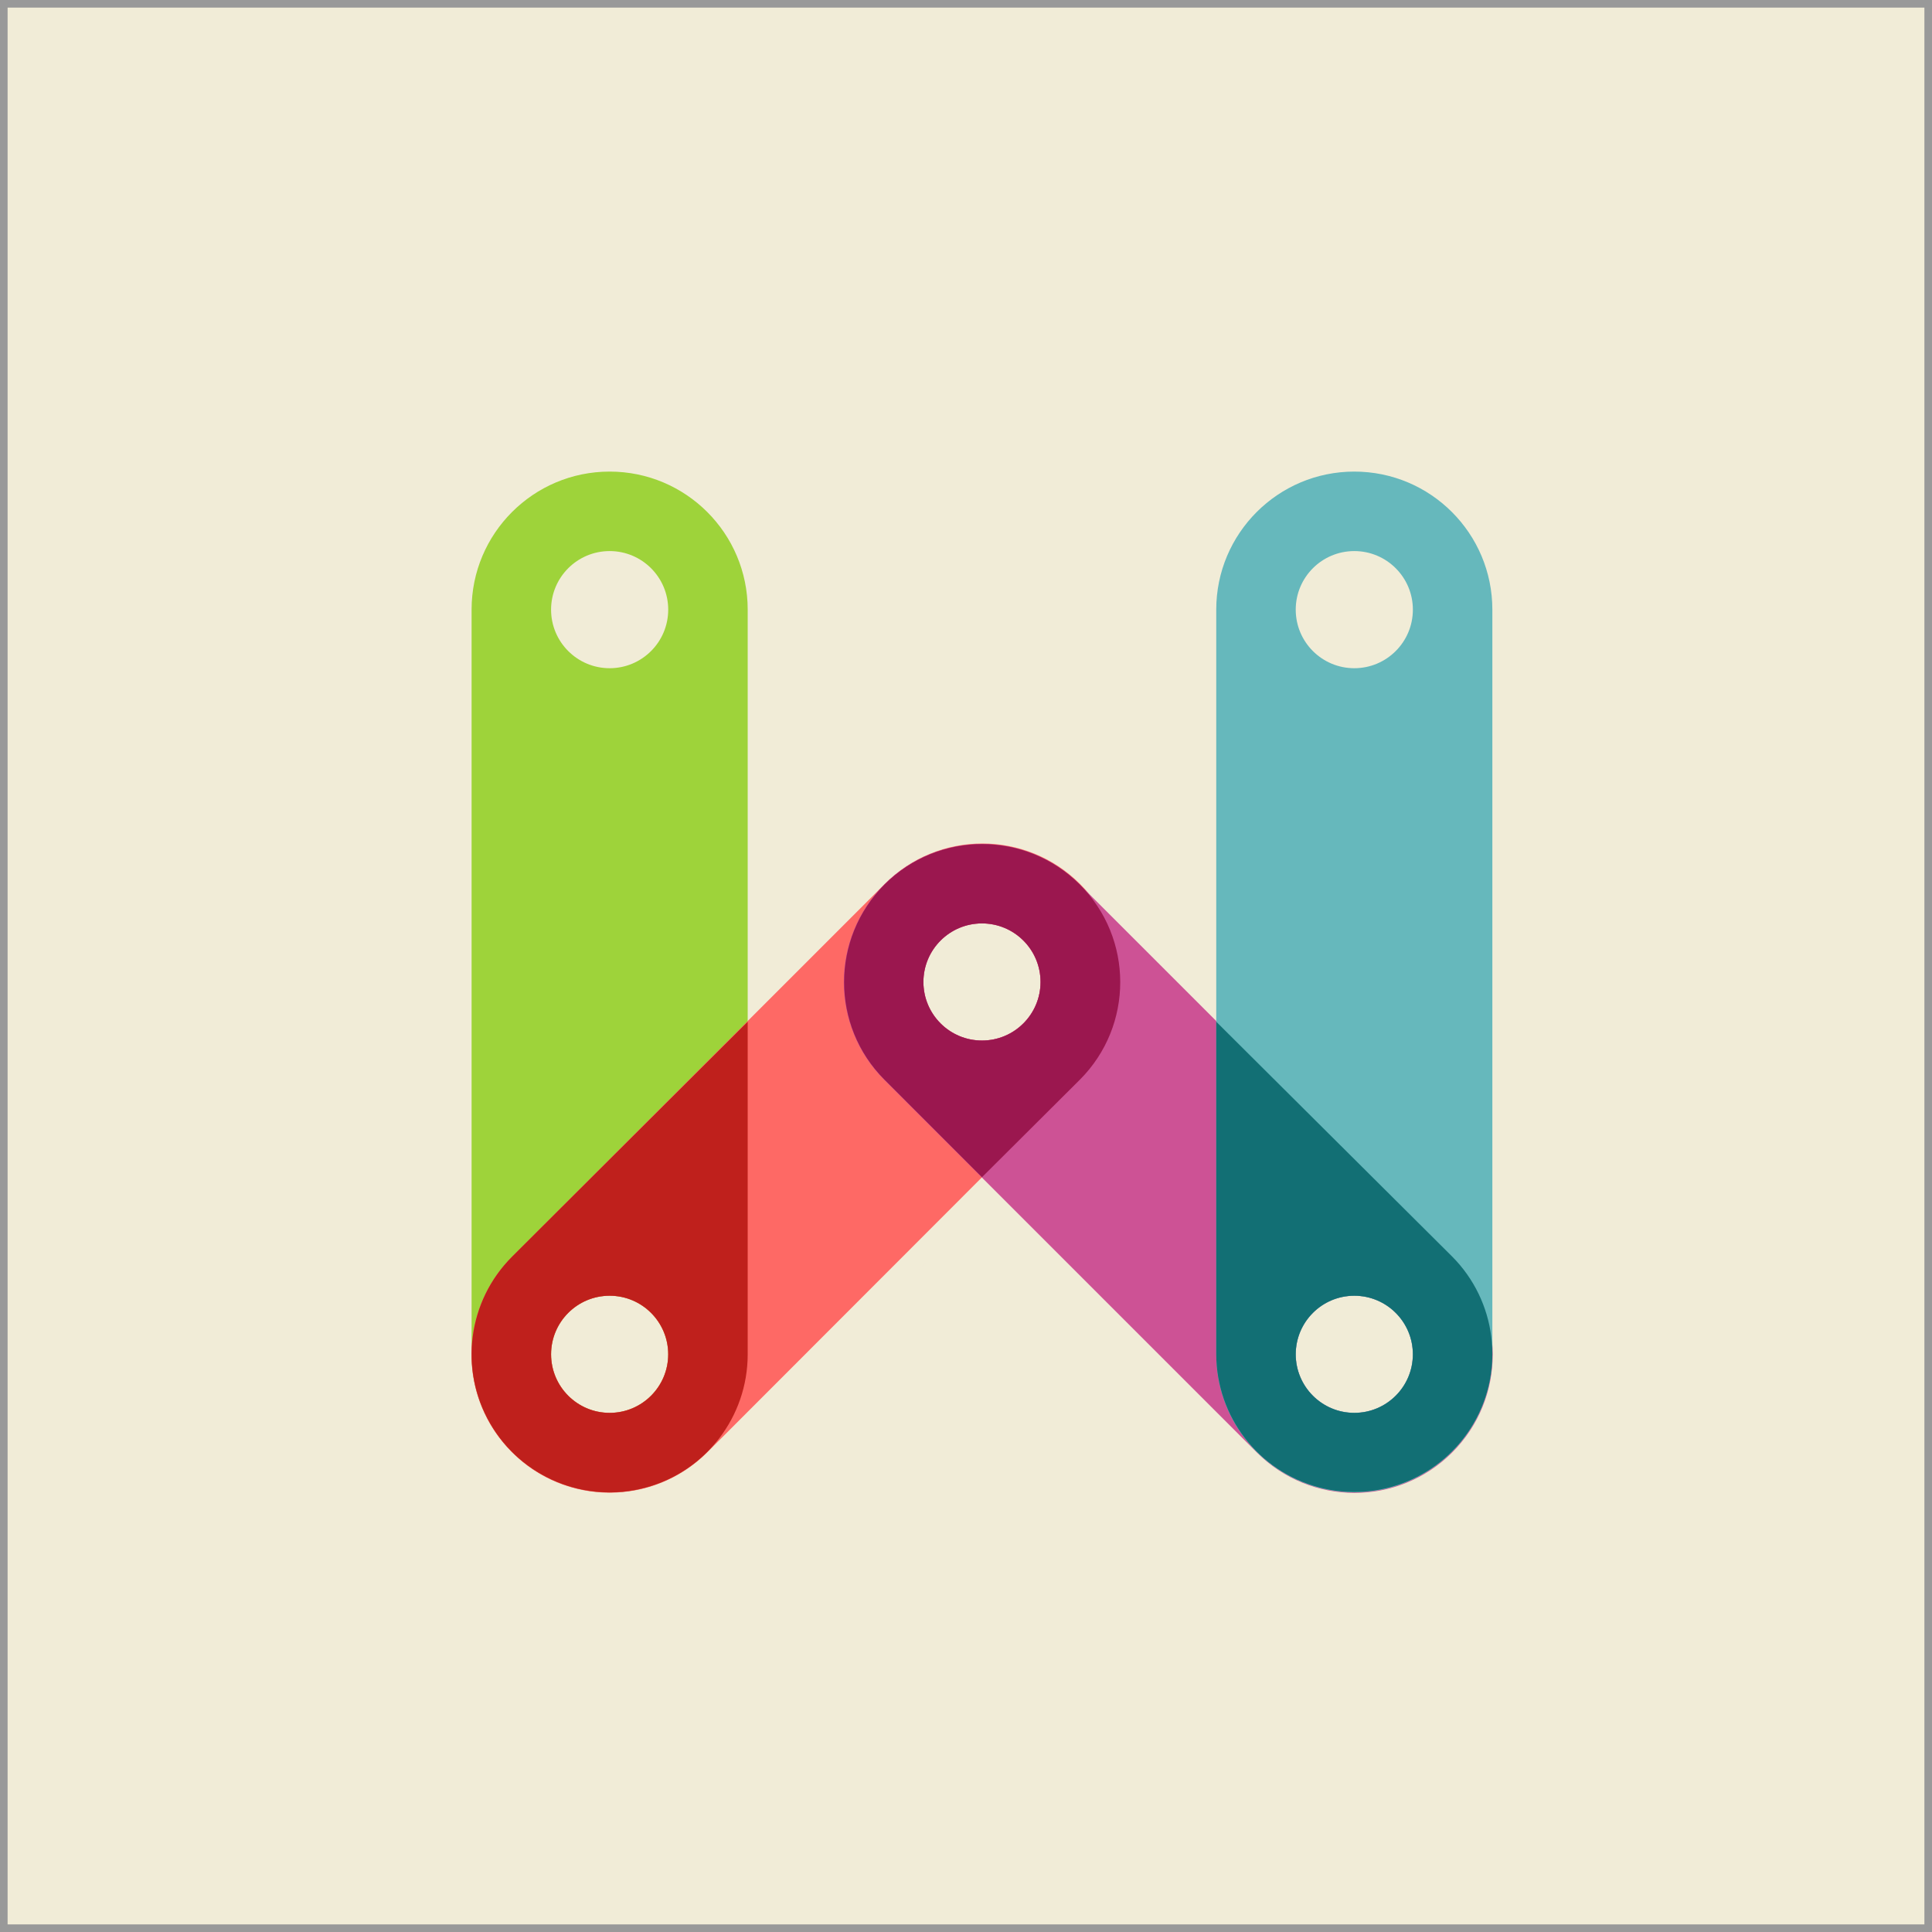
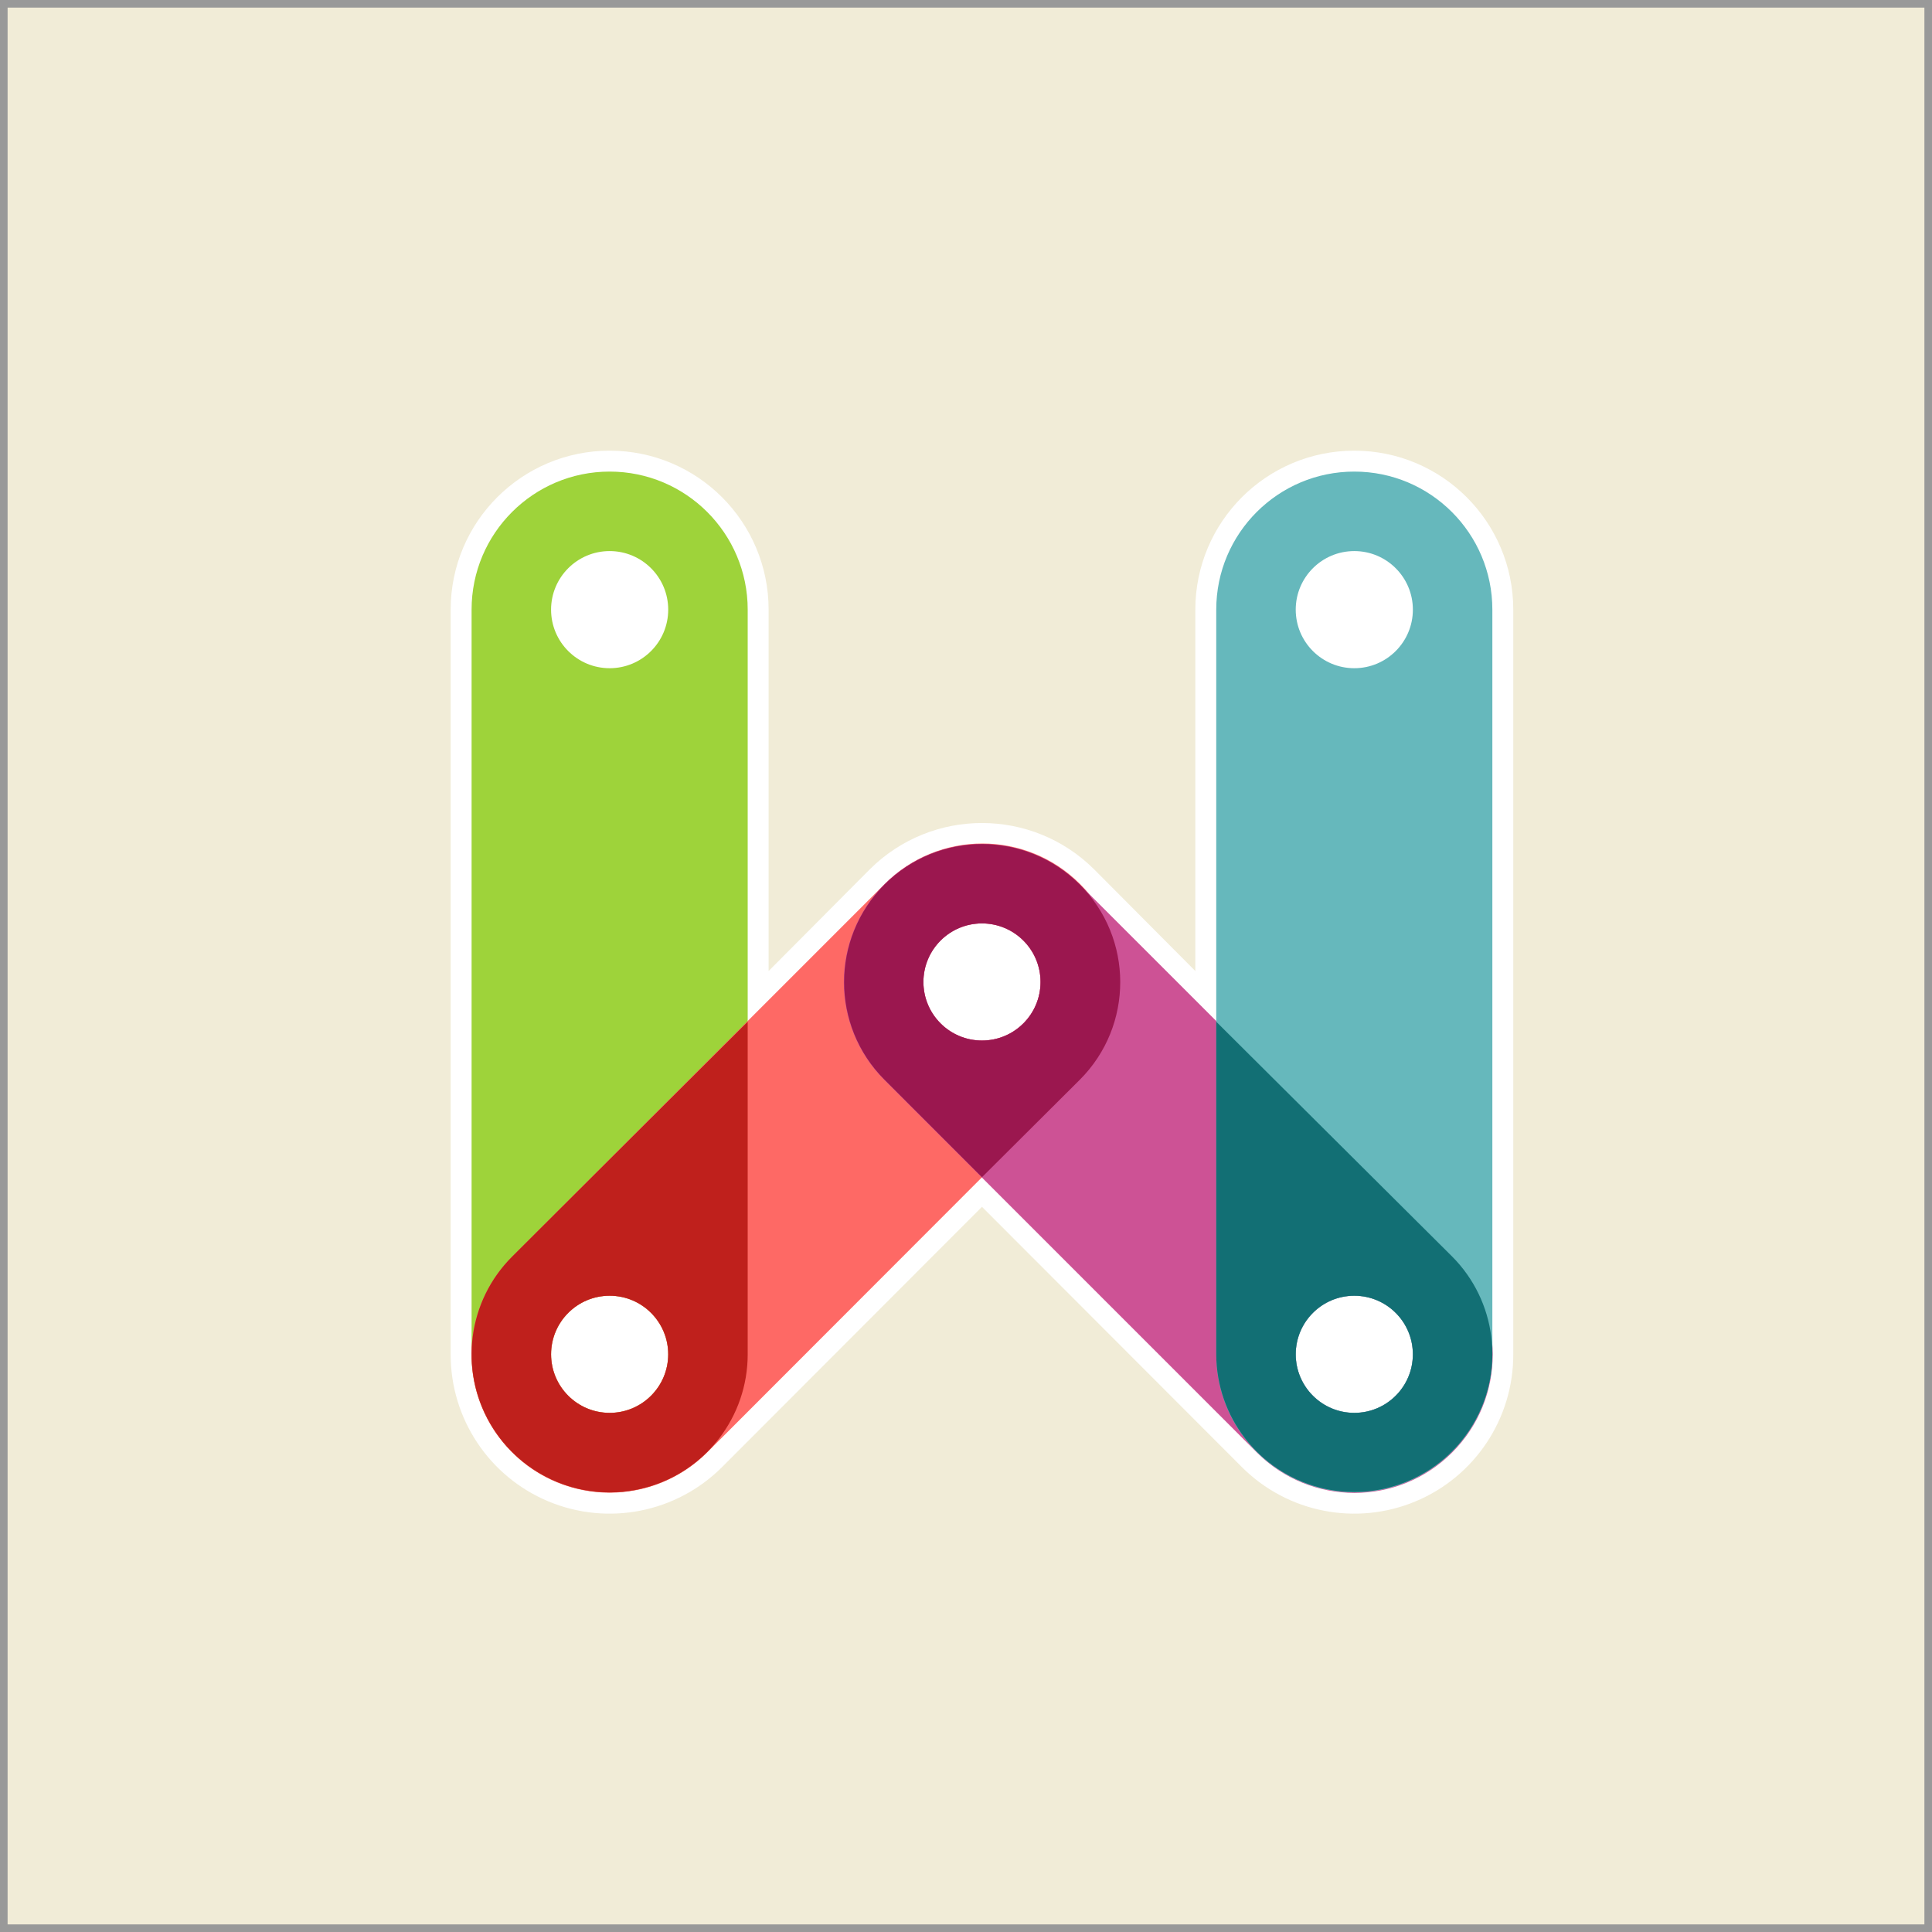
<svg xmlns="http://www.w3.org/2000/svg" width="100%" height="100%" viewBox="0 0 254 254">
  <style type="text/css">
    #strut-1  { fill: #9ed33a; }
    #join-1   { fill: #bf201c; }
    #strut-2  { fill: #fe6965; }
    #join-2   { fill: #9b174f; }
    #strut-3  { fill: #cd5295; }
    #join-3   { fill: #126f74; }
    #strut-4  { fill: #66b8bc; }
    #outline {
-         fill: #f1ecd7;
-         stroke: #f1ecd7;
+         fill: #fff;
+         stroke: #fff;
        stroke-width: 10px;
    }
    #background {
      fill: #f1ecd7;
      stroke: #999;
      stroke-width: 2;
    }
  </style>
  <rect id="background" x="0" y="0" width="254" height="254" />
  <svg id="logo" x="5" y="5" overflow="visible">
    <g transform="translate(57, 57) scale(.55)">
      <path id="outline" d="M66,33 V131.5 L98.76,98.57 A33,33 0 0,1 145.33,98.67 L178,131.5 V33 A33,33 0 1,1 244,33 V211 A33,33 45 0,1 187.67,234.43 L122,168.67 L56.33,234.43 A33,33 45 0,1 0,211 V33 A33,33 45 1,1 66,33 Z" />
      <path id="strut-1" d="M66,33 V211 A33,33 0 1,1 0,211 V33 A33,33 45 1,1 66,33 Z M33,19 A14,14 0 1,0 33,47 A14,14 0 1,0 33,19 Z M33,197 A14,14 0 1,0 33,225 A14,14 0 1,0 33,197 Z" />
      <path id="strut-2" d="M9.67,187.67 L98.76,98.57 A33,33 0 1,1 145.43,145.24 L56.33,234.43 A33,33 45 1,1 9.67,187.67 Z M33,197 A14,14 0 1,0 33,225 A14,14 0 1,0 33,197 Z  M122,108 A14,14 0 1,0 122,136 A14,14 0 1,0 122,108 Z" />
      <path id="strut-3" d="M145.33,98.67 L234.43,187.76 A33,33 0 1,1 187.67,234.43 L98.67,145.43 A33,33 45 1,1 145.33,98.67 Z  M122,108 A14,14 0 1,0 122,136 A14,14 0 1,0 122,108 Z  M211,197 A14,14 0 1,0 211,225 A14,14 0 1,0 211,197 Z" />
      <path id="strut-4" d="M178,211 V33 A33,33 0 1,1 244,33 V211 A33,33 45 1,1 178,211 Z M211,19 A14,14 0 1,0 211,47 A14,14 0 1,0 211,19 Z M211,197 A14,14 0 1,0 211,225 A14,14 0 1,0 211,197 Z" />
      <path id="join-1" d="M66,131.5 V211 A33,33 45 1,1 9.67,187.67 Z M33,197 A14,14 0 1,0 33,225 A14,14 0 1,0 33,197 Z " />
      <path id="join-2" d="M122,168.67 L98.67,145.33 A33,33 45 1,1 145.43,145.33 Z M122,108 A14,14 0 1,0 122,136 A14,14 0 1,0 122,108 Z" />
      <path id="join-3" d="M178,131.5 V211 A33,33 45 1,0 234.43,187.67 Z M211,197 A14,14 0 1,1 211,225 A14,14 0 1,1 211,197 Z" />
    </g>
  </svg>
</svg>
